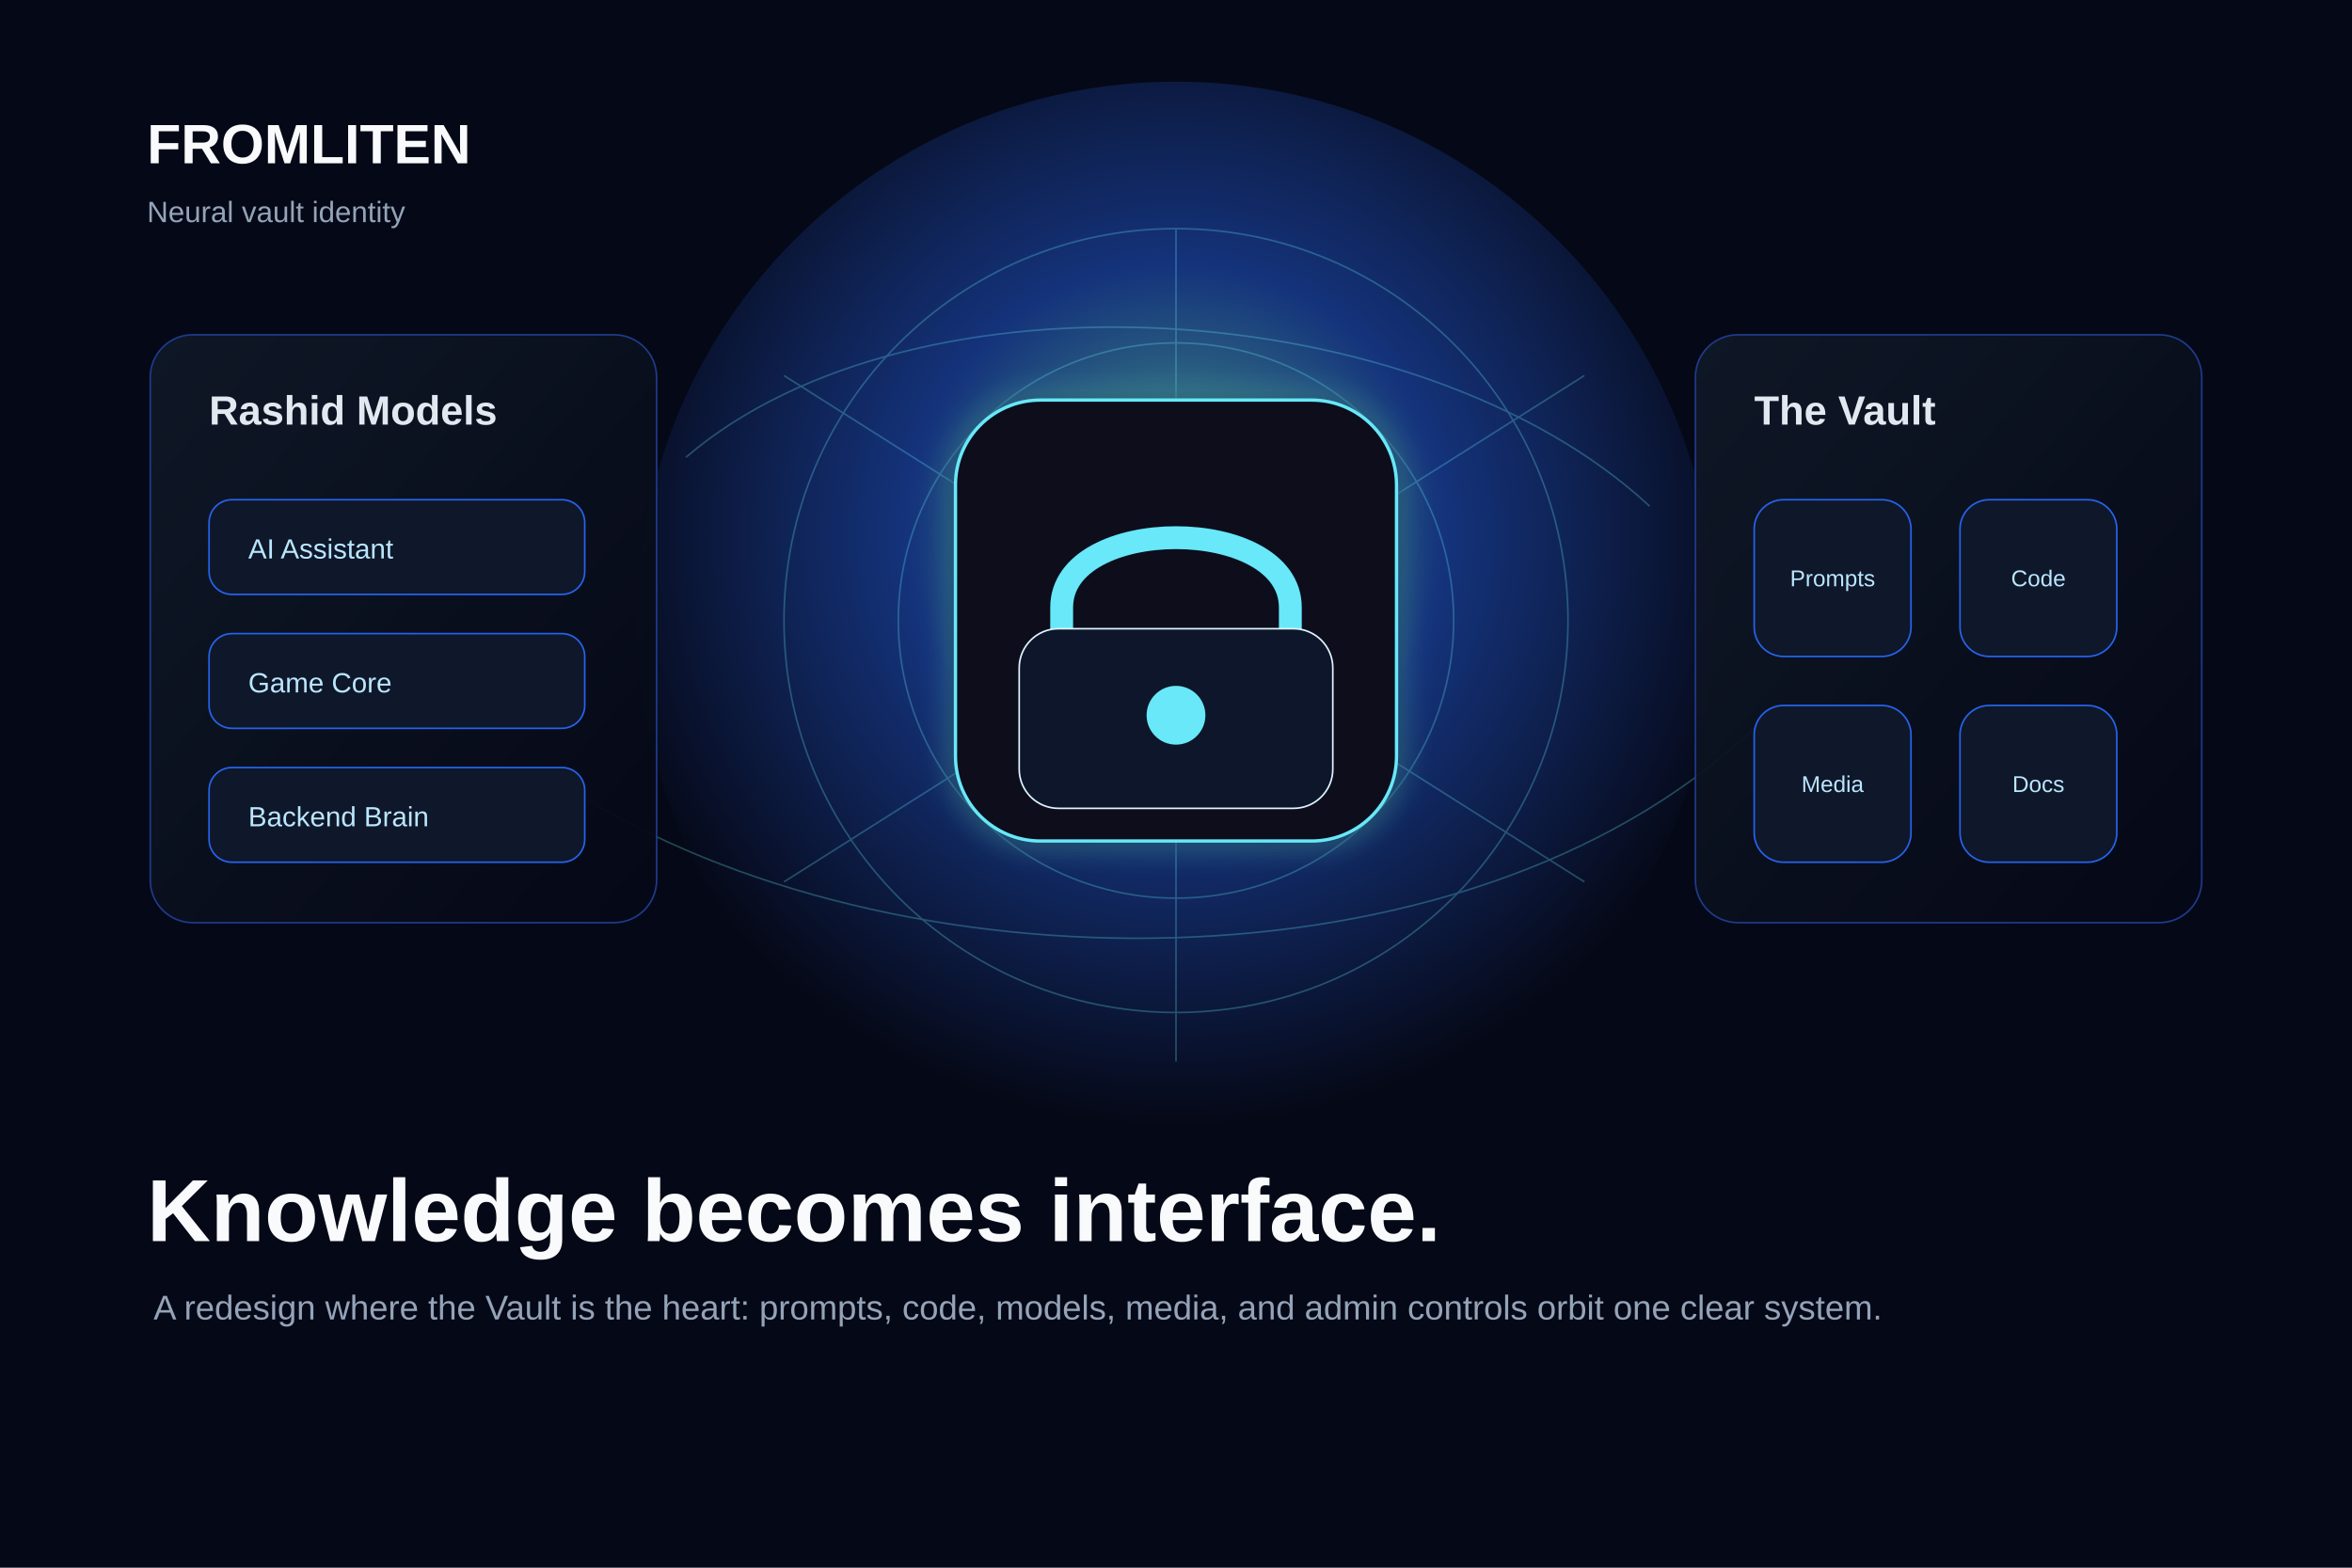
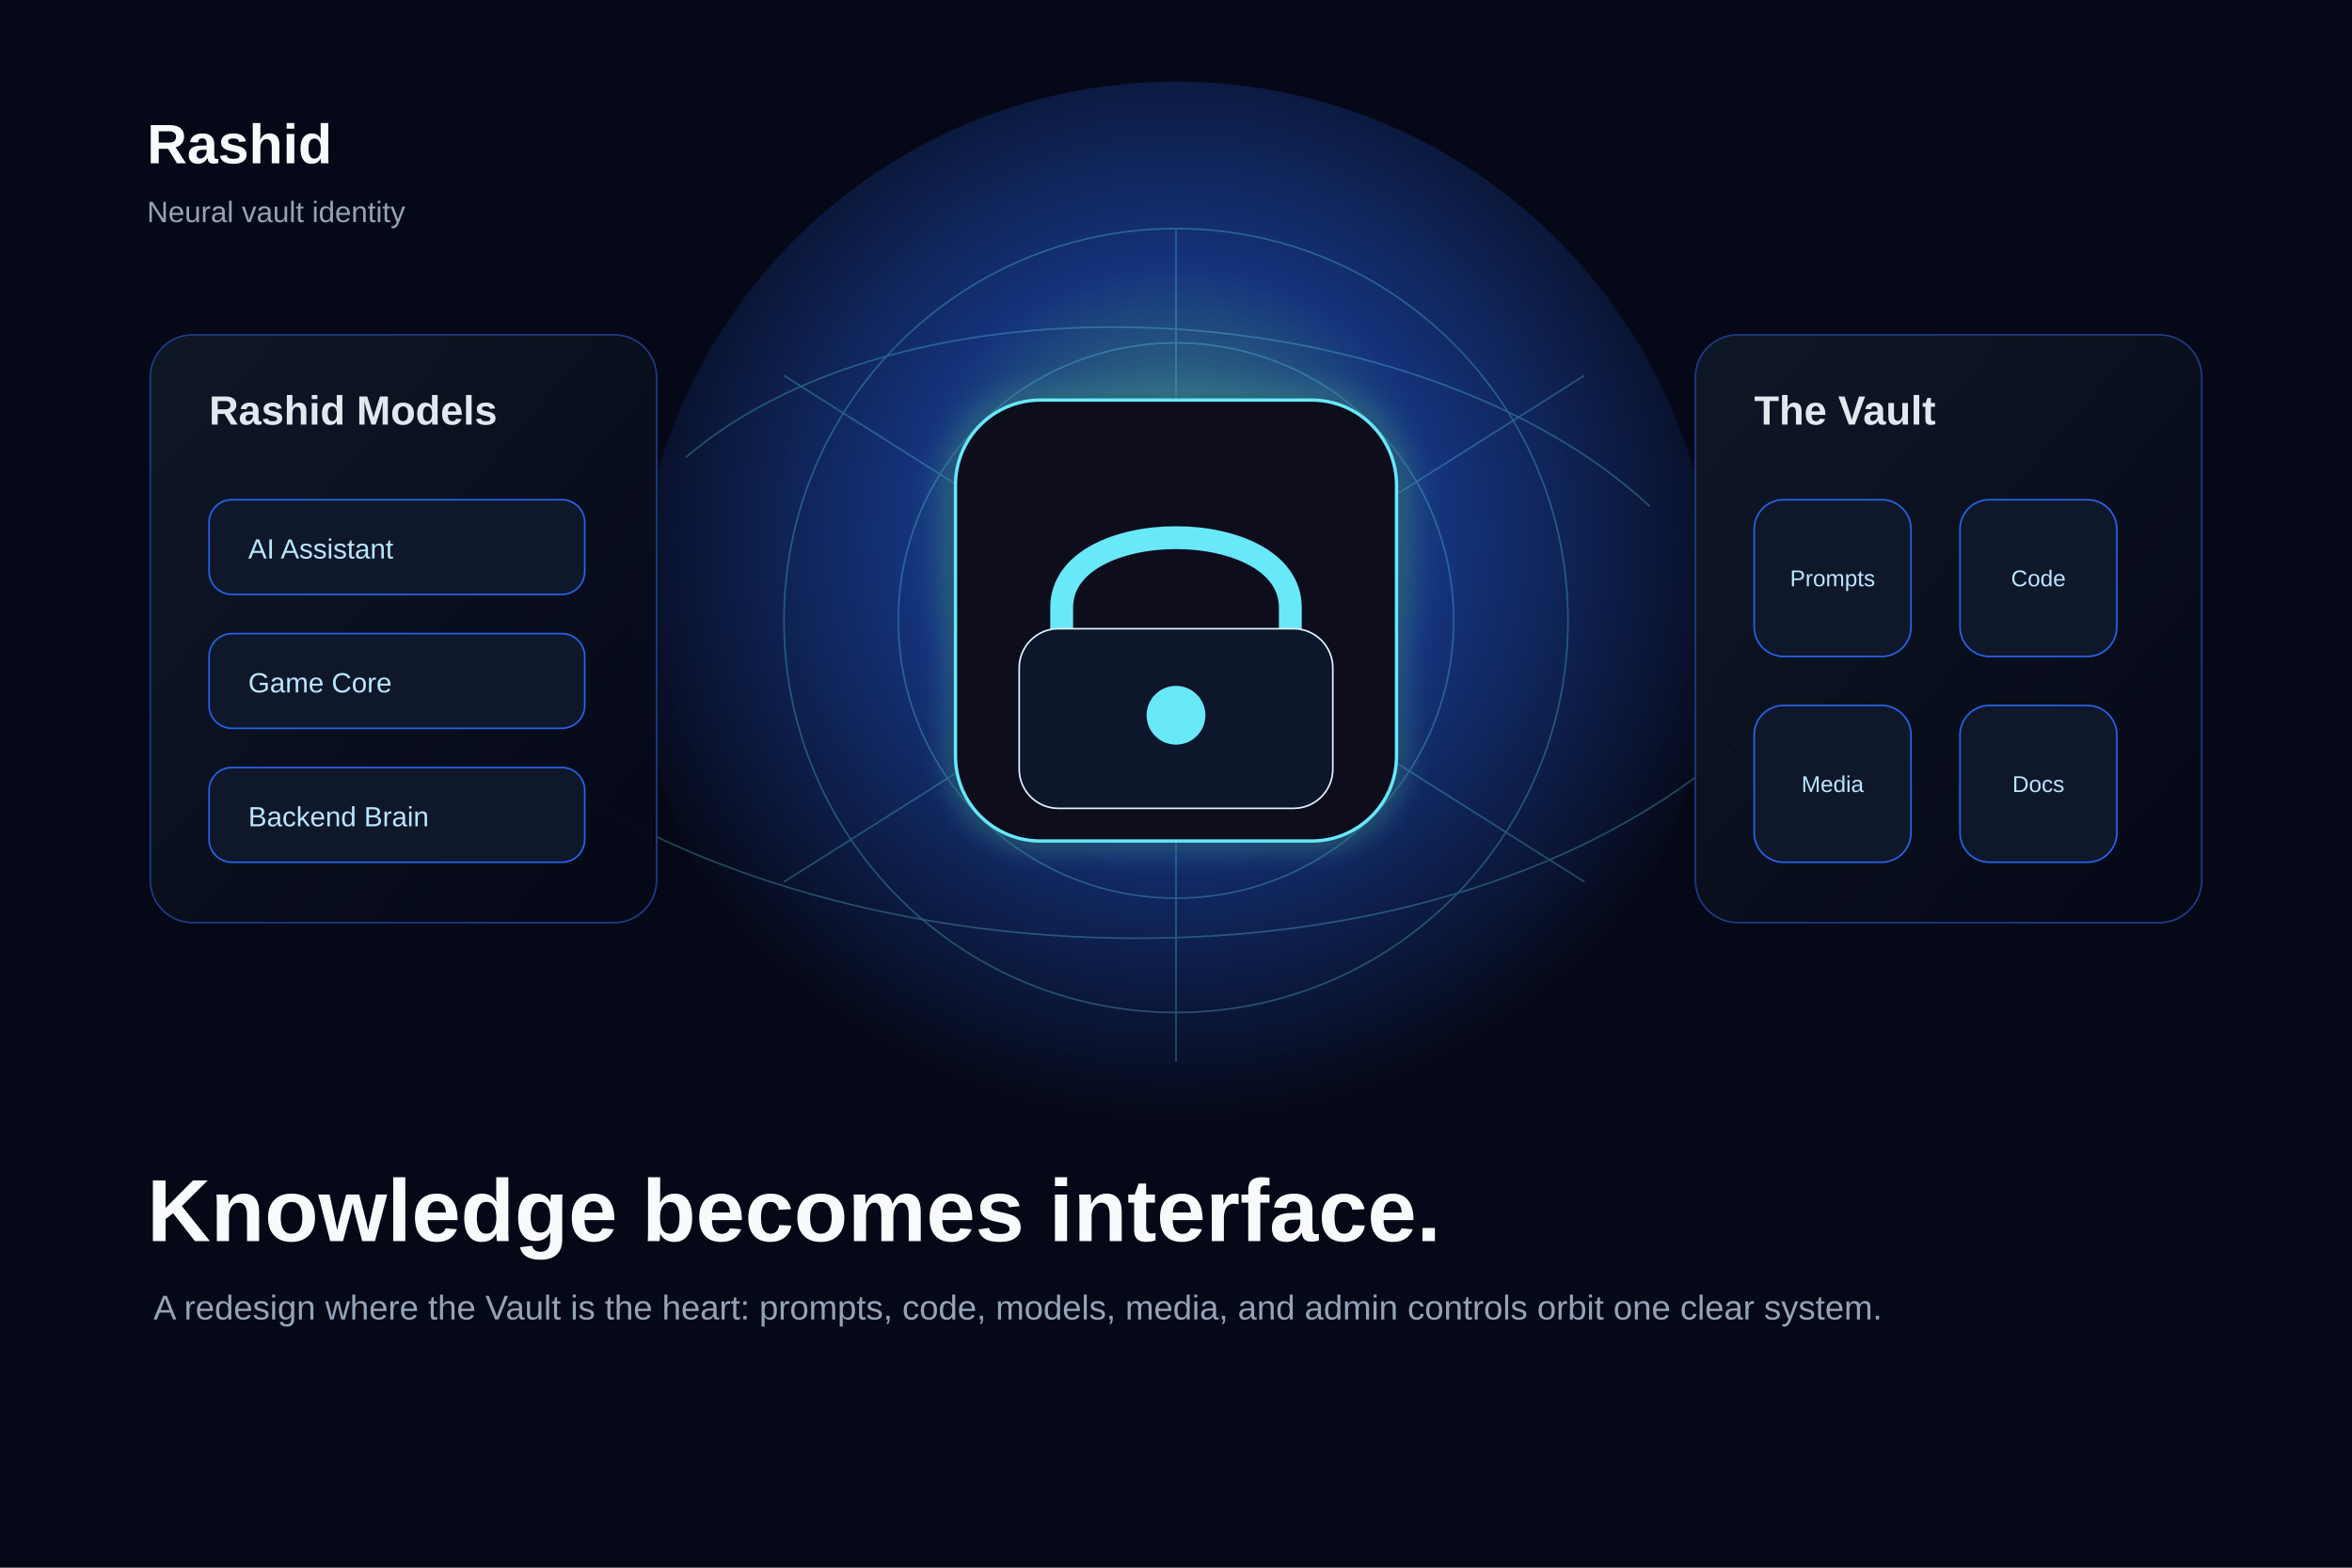
<svg xmlns="http://www.w3.org/2000/svg" width="1440" height="960" viewBox="0 0 1440 960" role="img" aria-labelledby="title desc">
  <defs>
    <radialGradient id="core" cx="50%" cy="42%" r="55%">
      <stop offset="0" stop-color="#f8fafc" />
      <stop offset=".18" stop-color="#67e8f9" />
      <stop offset=".45" stop-color="#2563eb" />
      <stop offset="1" stop-color="#050816" />
    </radialGradient>
    <linearGradient id="panel" x1="0" x2="1" y1="0" y2="1">
      <stop offset="0" stop-color="#101827" stop-opacity=".92" />
      <stop offset="1" stop-color="#050816" stop-opacity=".96" />
    </linearGradient>
    <filter id="glow">
      <feGaussianBlur stdDeviation="9" result="blur" />
      <feMerge>
        <feMergeNode in="blur" />
        <feMergeNode in="SourceGraphic" />
      </feMerge>
    </filter>
  </defs>
  <rect width="1440" height="960" fill="#050816" />
  <circle cx="720" cy="380" r="330" fill="url(#core)" opacity=".48" />
  <g stroke="#67e8f9" opacity=".28" fill="none">
    <circle cx="720" cy="380" r="170" />
    <circle cx="720" cy="380" r="240" />
    <path d="M420 280 C560 160 870 180 1010 310" />
    <path d="M360 490 C560 610 910 610 1080 440" />
    <path d="M720 140 V650" />
    <path d="M480 230 L970 540" />
    <path d="M970 230 L480 540" />
  </g>
-   <text x="90" y="100" fill="#f8fafc" font-family="Arial" font-size="34" font-weight="800">FROMLITEN</text>
+   <text x="90" y="100" fill="#f8fafc" font-family="Arial" font-size="34" font-weight="800">Rashid</text>
  <text x="90" y="136" fill="#94a3b8" font-family="Arial" font-size="18">Neural vault identity</text>
  <text x="90" y="760" fill="#f8fafc" font-family="Arial" font-size="54" font-weight="900">Knowledge becomes interface.</text>
  <text x="94" y="808" fill="#94a3b8" font-family="Arial" font-size="21">A redesign where the Vault is the heart: prompts, code, models, media, and admin controls orbit one clear system.</text>
  <g filter="url(#glow)">
    <rect x="585" y="245" width="270" height="270" rx="52" fill="#07111f" stroke="#67e8f9" stroke-width="2" />
    <path d="M650 372 C650 315 790 315 790 372 V430 H650Z" fill="none" stroke="#67e8f9" stroke-width="14" stroke-linecap="round" />
    <rect x="624" y="385" width="192" height="110" rx="24" fill="#0f172a" stroke="#e0f2fe" />
    <circle cx="720" cy="438" r="18" fill="#67e8f9" />
  </g>
  <g>
    <rect x="92" y="205" width="310" height="360" rx="26" fill="url(#panel)" stroke="#1e3a8a" />
    <text x="128" y="260" fill="#e2e8f0" font-family="Arial" font-size="25" font-weight="800">Rashid Models</text>
    <rect x="128" y="306" width="230" height="58" rx="14" fill="#0f172a" stroke="#2563eb" />
    <rect x="128" y="388" width="230" height="58" rx="14" fill="#0f172a" stroke="#2563eb" />
    <rect x="128" y="470" width="230" height="58" rx="14" fill="#0f172a" stroke="#2563eb" />
    <text x="152" y="342" fill="#bae6fd" font-family="Arial" font-size="17">AI Assistant</text>
    <text x="152" y="424" fill="#bae6fd" font-family="Arial" font-size="17">Game Core</text>
    <text x="152" y="506" fill="#bae6fd" font-family="Arial" font-size="17">Backend Brain</text>
  </g>
  <g>
    <rect x="1038" y="205" width="310" height="360" rx="26" fill="url(#panel)" stroke="#1e3a8a" />
    <text x="1074" y="260" fill="#e2e8f0" font-family="Arial" font-size="25" font-weight="800">The Vault</text>
    <g fill="#0f172a" stroke="#2563eb">
      <rect x="1074" y="306" width="96" height="96" rx="18" />
      <rect x="1200" y="306" width="96" height="96" rx="18" />
      <rect x="1074" y="432" width="96" height="96" rx="18" />
      <rect x="1200" y="432" width="96" height="96" rx="18" />
    </g>
    <g fill="#bae6fd" font-family="Arial" font-size="14" text-anchor="middle">
      <text x="1122" y="359">Prompts</text>
      <text x="1248" y="359">Code</text>
      <text x="1122" y="485">Media</text>
      <text x="1248" y="485">Docs</text>
    </g>
  </g>
</svg>
